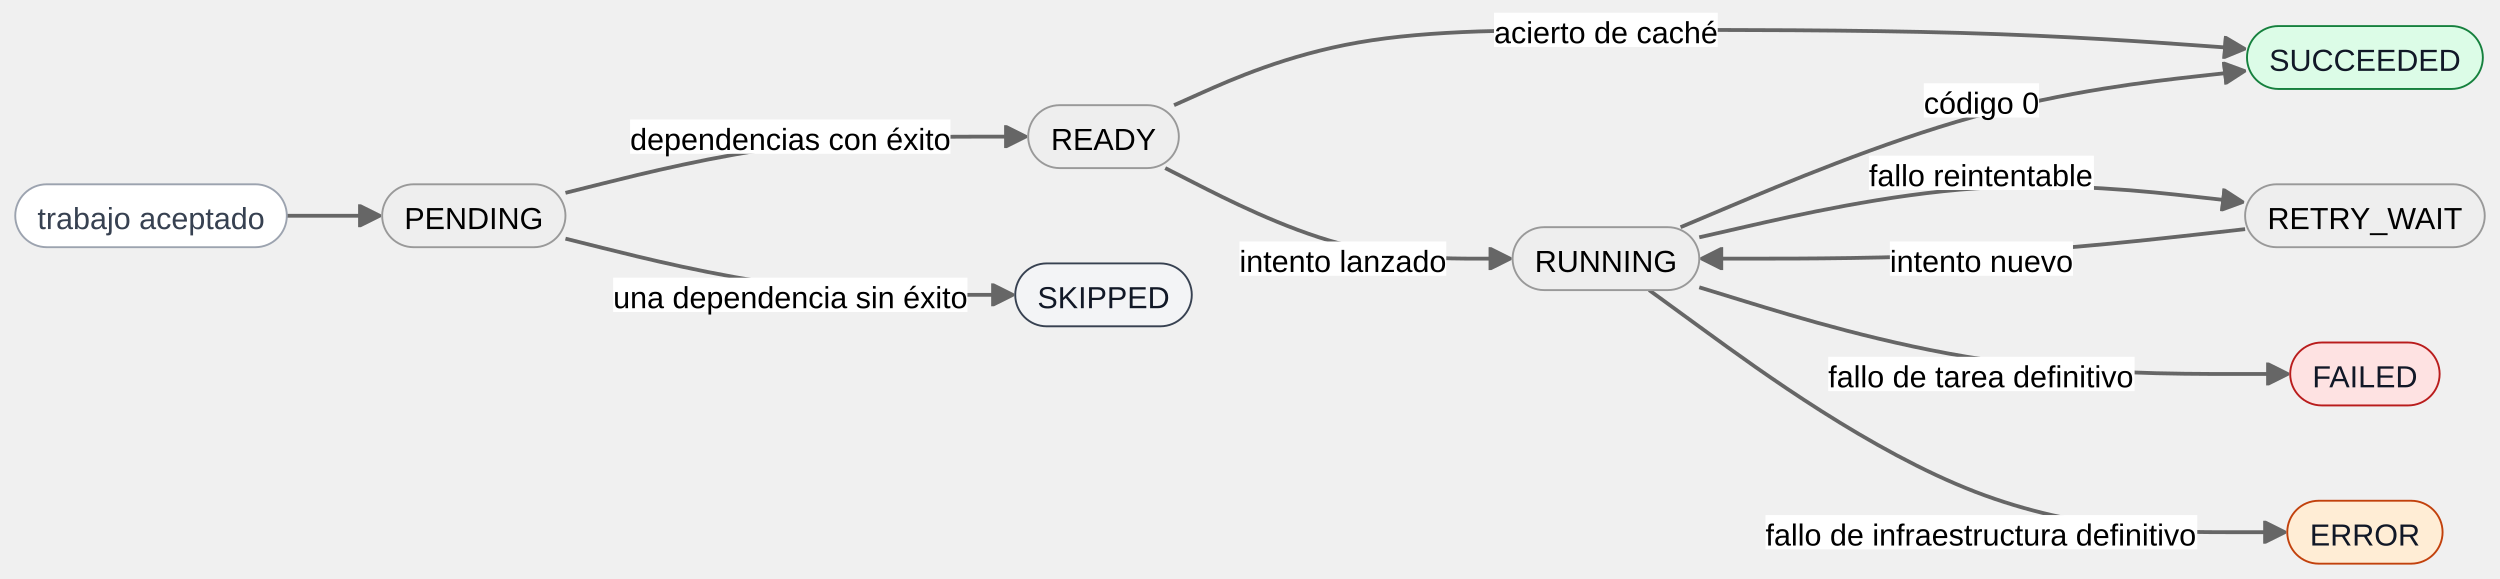
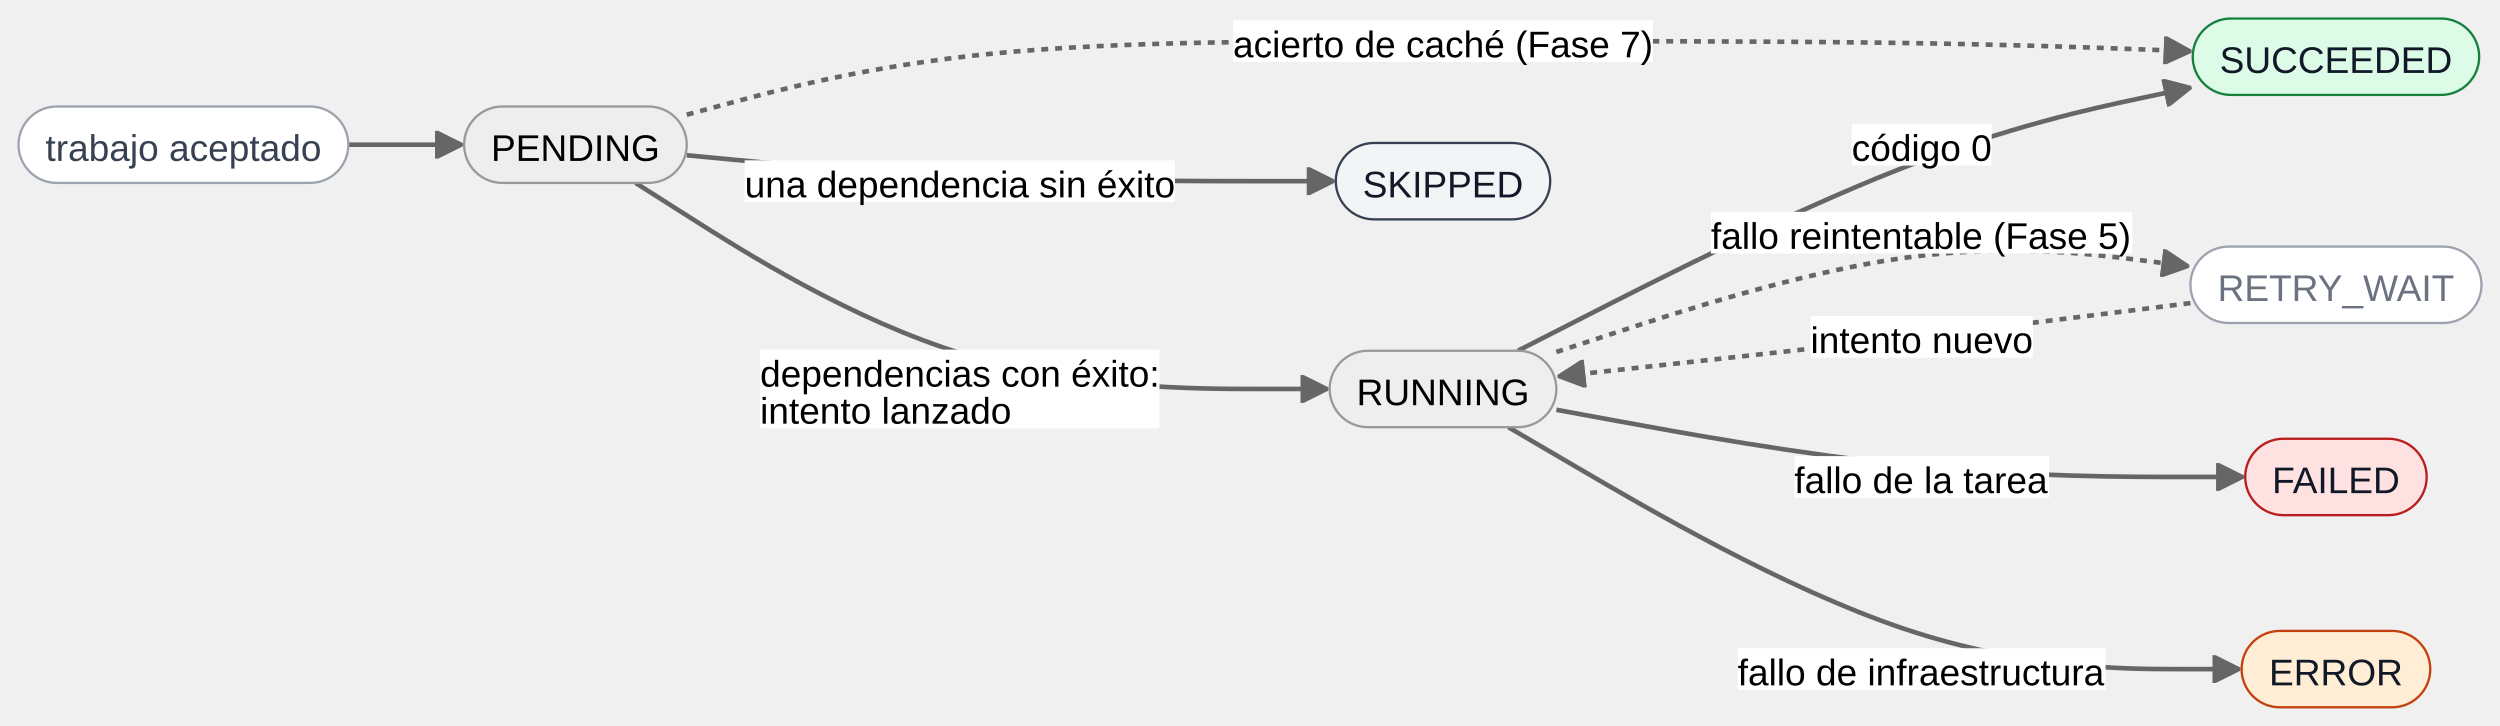
- <svg xmlns="http://www.w3.org/2000/svg" aria-roledescription="flowchart-v2" role="graphics-document document" viewBox="-8 -6.667 1311.378 303.667" height="303.667" width="1311.378" id="d-estados-tarea" style="background-color: rgb(255, 255, 255);">
-   <style>#d-estados-tarea{font-family:Arial,Helvetica,sans-serif;font-size:16px;fill:#000000;}#d-estados-tarea .error-icon{fill:#552222;}#d-estados-tarea .error-text{fill:#552222;stroke:#552222;}#d-estados-tarea .edge-thickness-normal{stroke-width:2px;}#d-estados-tarea .edge-thickness-thick{stroke-width:3.5px;}#d-estados-tarea .edge-pattern-solid{stroke-dasharray:0;}#d-estados-tarea .edge-pattern-dashed{stroke-dasharray:3;}#d-estados-tarea .edge-pattern-dotted{stroke-dasharray:2;}#d-estados-tarea .marker{fill:#666;stroke:#666;}#d-estados-tarea .marker.cross{stroke:#666;}#d-estados-tarea svg{font-family:Arial,Helvetica,sans-serif;font-size:16px;}#d-estados-tarea .label{font-family:Arial,Helvetica,sans-serif;color:#000000;}#d-estados-tarea .cluster-label text{fill:#333;}#d-estados-tarea .cluster-label span,#d-estados-tarea p{color:#333;}#d-estados-tarea .label text,#d-estados-tarea span,#d-estados-tarea p{fill:#000000;color:#000000;}#d-estados-tarea .node rect,#d-estados-tarea .node circle,#d-estados-tarea .node ellipse,#d-estados-tarea .node polygon,#d-estados-tarea .node path{fill:#eee;stroke:#999;stroke-width:1px;}#d-estados-tarea .flowchart-label text{text-anchor:middle;}#d-estados-tarea .node .katex path{fill:#000;stroke:#000;stroke-width:1px;}#d-estados-tarea .node .label{text-align:center;}#d-estados-tarea .node.clickable{cursor:pointer;}#d-estados-tarea .arrowheadPath{fill:#333333;}#d-estados-tarea .edgePath .path{stroke:#666;stroke-width:2.0px;}#d-estados-tarea .flowchart-link{stroke:#666;fill:none;}#d-estados-tarea .edgeLabel{background-color:white;text-align:center;}#d-estados-tarea .edgeLabel rect{opacity:0.5;background-color:white;fill:white;}#d-estados-tarea .labelBkg{background-color:rgba(255, 255, 255, 0.5);}#d-estados-tarea .cluster rect{fill:hsl(0, 0%, 98.922%);stroke:#707070;stroke-width:1px;}#d-estados-tarea .cluster text{fill:#333;}#d-estados-tarea .cluster span,#d-estados-tarea p{color:#333;}#d-estados-tarea div.mermaidTooltip{position:absolute;text-align:center;max-width:200px;padding:2px;font-family:Arial,Helvetica,sans-serif;font-size:12px;background:hsl(-160, 0%, 93.333%);border:1px solid #707070;border-radius:2px;pointer-events:none;z-index:100;}#d-estados-tarea .flowchartTitleText{text-anchor:middle;font-size:18px;fill:#000000;}#d-estados-tarea .edgeLabel rect{opacity:1!important;fill:#ffffff!important;}#d-estados-tarea :root{--mermaid-font-family:Arial,Helvetica,sans-serif;}#d-estados-tarea .ok rect{fill:#dcfce7!important;stroke:#15803d!important;color:#111827!important;}#d-estados-tarea .ok polygon{fill:#dcfce7!important;stroke:#15803d!important;color:#111827!important;}#d-estados-tarea .ok ellipse{fill:#dcfce7!important;stroke:#15803d!important;color:#111827!important;}#d-estados-tarea .ok circle{fill:#dcfce7!important;stroke:#15803d!important;color:#111827!important;}#d-estados-tarea .ok path{fill:#dcfce7!important;stroke:#15803d!important;color:#111827!important;}#d-estados-tarea .ok tspan{fill:#111827!important;}#d-estados-tarea .mal rect{fill:#fee2e2!important;stroke:#b91c1c!important;color:#111827!important;}#d-estados-tarea .mal polygon{fill:#fee2e2!important;stroke:#b91c1c!important;color:#111827!important;}#d-estados-tarea .mal ellipse{fill:#fee2e2!important;stroke:#b91c1c!important;color:#111827!important;}#d-estados-tarea .mal circle{fill:#fee2e2!important;stroke:#b91c1c!important;color:#111827!important;}#d-estados-tarea .mal path{fill:#fee2e2!important;stroke:#b91c1c!important;color:#111827!important;}#d-estados-tarea .mal tspan{fill:#111827!important;}#d-estados-tarea .infra rect{fill:#ffedd5!important;stroke:#c2410c!important;color:#111827!important;}#d-estados-tarea .infra polygon{fill:#ffedd5!important;stroke:#c2410c!important;color:#111827!important;}#d-estados-tarea .infra ellipse{fill:#ffedd5!important;stroke:#c2410c!important;color:#111827!important;}#d-estados-tarea .infra circle{fill:#ffedd5!important;stroke:#c2410c!important;color:#111827!important;}#d-estados-tarea .infra path{fill:#ffedd5!important;stroke:#c2410c!important;color:#111827!important;}#d-estados-tarea .infra tspan{fill:#111827!important;}#d-estados-tarea .omitida rect{fill:#f3f4f6!important;stroke:#374151!important;color:#111827!important;}#d-estados-tarea .omitida polygon{fill:#f3f4f6!important;stroke:#374151!important;color:#111827!important;}#d-estados-tarea .omitida ellipse{fill:#f3f4f6!important;stroke:#374151!important;color:#111827!important;}#d-estados-tarea .omitida circle{fill:#f3f4f6!important;stroke:#374151!important;color:#111827!important;}#d-estados-tarea .omitida path{fill:#f3f4f6!important;stroke:#374151!important;color:#111827!important;}#d-estados-tarea .omitida tspan{fill:#111827!important;}#d-estados-tarea .entrada rect{fill:#ffffff!important;stroke:#9ca3af!important;color:#374151!important;stroke-dasharray:4 3!important;}#d-estados-tarea .entrada polygon{fill:#ffffff!important;stroke:#9ca3af!important;color:#374151!important;stroke-dasharray:4 3!important;}#d-estados-tarea .entrada ellipse{fill:#ffffff!important;stroke:#9ca3af!important;color:#374151!important;stroke-dasharray:4 3!important;}#d-estados-tarea .entrada circle{fill:#ffffff!important;stroke:#9ca3af!important;color:#374151!important;stroke-dasharray:4 3!important;}#d-estados-tarea .entrada path{fill:#ffffff!important;stroke:#9ca3af!important;color:#374151!important;stroke-dasharray:4 3!important;}#d-estados-tarea .entrada tspan{fill:#374151!important;}</style>
+ <svg xmlns="http://www.w3.org/2000/svg" aria-roledescription="flowchart-v2" role="graphics-document document" viewBox="-8 -8 1079.784 313.5" height="313.5" width="1079.784" id="d-estados-tarea" style="background-color: rgb(255, 255, 255);">
+   <style>#d-estados-tarea{font-family:Arial,Helvetica,sans-serif;font-size:16px;fill:#000000;}#d-estados-tarea .error-icon{fill:#552222;}#d-estados-tarea .error-text{fill:#552222;stroke:#552222;}#d-estados-tarea .edge-thickness-normal{stroke-width:2px;}#d-estados-tarea .edge-thickness-thick{stroke-width:3.5px;}#d-estados-tarea .edge-pattern-solid{stroke-dasharray:0;}#d-estados-tarea .edge-pattern-dashed{stroke-dasharray:3;}#d-estados-tarea .edge-pattern-dotted{stroke-dasharray:2;}#d-estados-tarea .marker{fill:#666;stroke:#666;}#d-estados-tarea .marker.cross{stroke:#666;}#d-estados-tarea svg{font-family:Arial,Helvetica,sans-serif;font-size:16px;}#d-estados-tarea .label{font-family:Arial,Helvetica,sans-serif;color:#000000;}#d-estados-tarea .cluster-label text{fill:#333;}#d-estados-tarea .cluster-label span,#d-estados-tarea p{color:#333;}#d-estados-tarea .label text,#d-estados-tarea span,#d-estados-tarea p{fill:#000000;color:#000000;}#d-estados-tarea .node rect,#d-estados-tarea .node circle,#d-estados-tarea .node ellipse,#d-estados-tarea .node polygon,#d-estados-tarea .node path{fill:#eee;stroke:#999;stroke-width:1px;}#d-estados-tarea .flowchart-label text{text-anchor:middle;}#d-estados-tarea .node .katex path{fill:#000;stroke:#000;stroke-width:1px;}#d-estados-tarea .node .label{text-align:center;}#d-estados-tarea .node.clickable{cursor:pointer;}#d-estados-tarea .arrowheadPath{fill:#333333;}#d-estados-tarea .edgePath .path{stroke:#666;stroke-width:2.0px;}#d-estados-tarea .flowchart-link{stroke:#666;fill:none;}#d-estados-tarea .edgeLabel{background-color:white;text-align:center;}#d-estados-tarea .edgeLabel rect{opacity:0.5;background-color:white;fill:white;}#d-estados-tarea .labelBkg{background-color:rgba(255, 255, 255, 0.5);}#d-estados-tarea .cluster rect{fill:hsl(0, 0%, 98.922%);stroke:#707070;stroke-width:1px;}#d-estados-tarea .cluster text{fill:#333;}#d-estados-tarea .cluster span,#d-estados-tarea p{color:#333;}#d-estados-tarea div.mermaidTooltip{position:absolute;text-align:center;max-width:200px;padding:2px;font-family:Arial,Helvetica,sans-serif;font-size:12px;background:hsl(-160, 0%, 93.333%);border:1px solid #707070;border-radius:2px;pointer-events:none;z-index:100;}#d-estados-tarea .flowchartTitleText{text-anchor:middle;font-size:18px;fill:#000000;}#d-estados-tarea .edgeLabel rect{opacity:1!important;fill:#ffffff!important;}#d-estados-tarea :root{--mermaid-font-family:Arial,Helvetica,sans-serif;}#d-estados-tarea .ok rect{fill:#dcfce7!important;stroke:#15803d!important;color:#111827!important;}#d-estados-tarea .ok polygon{fill:#dcfce7!important;stroke:#15803d!important;color:#111827!important;}#d-estados-tarea .ok ellipse{fill:#dcfce7!important;stroke:#15803d!important;color:#111827!important;}#d-estados-tarea .ok circle{fill:#dcfce7!important;stroke:#15803d!important;color:#111827!important;}#d-estados-tarea .ok path{fill:#dcfce7!important;stroke:#15803d!important;color:#111827!important;}#d-estados-tarea .ok tspan{fill:#111827!important;}#d-estados-tarea .mal rect{fill:#fee2e2!important;stroke:#b91c1c!important;color:#111827!important;}#d-estados-tarea .mal polygon{fill:#fee2e2!important;stroke:#b91c1c!important;color:#111827!important;}#d-estados-tarea .mal ellipse{fill:#fee2e2!important;stroke:#b91c1c!important;color:#111827!important;}#d-estados-tarea .mal circle{fill:#fee2e2!important;stroke:#b91c1c!important;color:#111827!important;}#d-estados-tarea .mal path{fill:#fee2e2!important;stroke:#b91c1c!important;color:#111827!important;}#d-estados-tarea .mal tspan{fill:#111827!important;}#d-estados-tarea .infra rect{fill:#ffedd5!important;stroke:#c2410c!important;color:#111827!important;}#d-estados-tarea .infra polygon{fill:#ffedd5!important;stroke:#c2410c!important;color:#111827!important;}#d-estados-tarea .infra ellipse{fill:#ffedd5!important;stroke:#c2410c!important;color:#111827!important;}#d-estados-tarea .infra circle{fill:#ffedd5!important;stroke:#c2410c!important;color:#111827!important;}#d-estados-tarea .infra path{fill:#ffedd5!important;stroke:#c2410c!important;color:#111827!important;}#d-estados-tarea .infra tspan{fill:#111827!important;}#d-estados-tarea .omitida rect{fill:#f3f4f6!important;stroke:#374151!important;color:#111827!important;}#d-estados-tarea .omitida polygon{fill:#f3f4f6!important;stroke:#374151!important;color:#111827!important;}#d-estados-tarea .omitida ellipse{fill:#f3f4f6!important;stroke:#374151!important;color:#111827!important;}#d-estados-tarea .omitida circle{fill:#f3f4f6!important;stroke:#374151!important;color:#111827!important;}#d-estados-tarea .omitida path{fill:#f3f4f6!important;stroke:#374151!important;color:#111827!important;}#d-estados-tarea .omitida tspan{fill:#111827!important;}#d-estados-tarea .previsto rect{fill:#ffffff!important;stroke:#9ca3af!important;color:#6b7280!important;stroke-dasharray:5 4!important;}#d-estados-tarea .previsto polygon{fill:#ffffff!important;stroke:#9ca3af!important;color:#6b7280!important;stroke-dasharray:5 4!important;}#d-estados-tarea .previsto ellipse{fill:#ffffff!important;stroke:#9ca3af!important;color:#6b7280!important;stroke-dasharray:5 4!important;}#d-estados-tarea .previsto circle{fill:#ffffff!important;stroke:#9ca3af!important;color:#6b7280!important;stroke-dasharray:5 4!important;}#d-estados-tarea .previsto path{fill:#ffffff!important;stroke:#9ca3af!important;color:#6b7280!important;stroke-dasharray:5 4!important;}#d-estados-tarea .previsto tspan{fill:#6b7280!important;}#d-estados-tarea .entrada rect{fill:#ffffff!important;stroke:#9ca3af!important;color:#374151!important;stroke-dasharray:4 3!important;}#d-estados-tarea .entrada polygon{fill:#ffffff!important;stroke:#9ca3af!important;color:#374151!important;stroke-dasharray:4 3!important;}#d-estados-tarea .entrada ellipse{fill:#ffffff!important;stroke:#9ca3af!important;color:#374151!important;stroke-dasharray:4 3!important;}#d-estados-tarea .entrada circle{fill:#ffffff!important;stroke:#9ca3af!important;color:#374151!important;stroke-dasharray:4 3!important;}#d-estados-tarea .entrada path{fill:#ffffff!important;stroke:#9ca3af!important;color:#374151!important;stroke-dasharray:4 3!important;}#d-estados-tarea .entrada tspan{fill:#374151!important;}</style>
  <g>
    <marker orient="auto" markerHeight="12" markerWidth="12" markerUnits="userSpaceOnUse" refY="5" refX="6" viewBox="0 0 10 10" class="marker flowchart" id="d-estados-tarea_flowchart-pointEnd">
      <path style="stroke-width: 1; stroke-dasharray: 1, 0;" class="arrowMarkerPath" d="M 0 0 L 10 5 L 0 10 z" />
    </marker>
    <marker orient="auto" markerHeight="12" markerWidth="12" markerUnits="userSpaceOnUse" refY="5" refX="4.5" viewBox="0 0 10 10" class="marker flowchart" id="d-estados-tarea_flowchart-pointStart">
      <path style="stroke-width: 1; stroke-dasharray: 1, 0;" class="arrowMarkerPath" d="M 0 5 L 10 10 L 10 0 z" />
    </marker>
    <marker orient="auto" markerHeight="11" markerWidth="11" markerUnits="userSpaceOnUse" refY="5" refX="11" viewBox="0 0 10 10" class="marker flowchart" id="d-estados-tarea_flowchart-circleEnd">
      <circle style="stroke-width: 1; stroke-dasharray: 1, 0;" class="arrowMarkerPath" r="5" cy="5" cx="5" />
    </marker>
    <marker orient="auto" markerHeight="11" markerWidth="11" markerUnits="userSpaceOnUse" refY="5" refX="-1" viewBox="0 0 10 10" class="marker flowchart" id="d-estados-tarea_flowchart-circleStart">
      <circle style="stroke-width: 1; stroke-dasharray: 1, 0;" class="arrowMarkerPath" r="5" cy="5" cx="5" />
    </marker>
    <marker orient="auto" markerHeight="11" markerWidth="11" markerUnits="userSpaceOnUse" refY="5.2" refX="12" viewBox="0 0 11 11" class="marker cross flowchart" id="d-estados-tarea_flowchart-crossEnd">
      <path style="stroke-width: 2; stroke-dasharray: 1, 0;" class="arrowMarkerPath" d="M 1,1 l 9,9 M 10,1 l -9,9" />
    </marker>
    <marker orient="auto" markerHeight="11" markerWidth="11" markerUnits="userSpaceOnUse" refY="5.2" refX="-1" viewBox="0 0 11 11" class="marker cross flowchart" id="d-estados-tarea_flowchart-crossStart">
      <path style="stroke-width: 2; stroke-dasharray: 1, 0;" class="arrowMarkerPath" d="M 1,1 l 9,9 M 10,1 l -9,9" />
    </marker>
    <g class="root">
      <g class="clusters" />
      <g class="edgePaths">
-         <path marker-end="url(#d-estados-tarea_flowchart-pointEnd)" style="fill:none;" class="edge-thickness-normal edge-pattern-solid flowchart-link LS-inicio LE-PENDING" id="L-inicio-PENDING-0" d="M142.458,106.5L146.625,106.5C150.792,106.5,159.125,106.5,166.575,106.5C174.025,106.5,180.592,106.5,183.875,106.5L187.158,106.5" />
-         <path marker-end="url(#d-estados-tarea_flowchart-pointEnd)" style="fill:none;" class="edge-thickness-normal edge-pattern-solid flowchart-link LS-PENDING LE-READY" id="L-PENDING-READY-0" d="M288.615,94.483L308.275,89.57C327.936,84.656,367.257,74.828,406.826,69.914C446.396,65,486.213,65,506.122,65L526.031,65" />
-         <path marker-end="url(#d-estados-tarea_flowchart-pointEnd)" style="fill:none;" class="edge-thickness-normal edge-pattern-solid flowchart-link LS-PENDING LE-SKIPPED" id="L-PENDING-SKIPPED-0" d="M288.615,118.517L308.275,123.43C327.936,128.344,367.257,138.172,405.695,143.086C444.133,148,481.687,148,500.464,148L519.242,148" />
-         <path marker-end="url(#d-estados-tarea_flowchart-pointEnd)" style="fill:none;" class="edge-thickness-normal edge-pattern-solid flowchart-link LS-READY LE-SUCCEEDED" id="L-READY-SUCCEEDED-0" d="M607.848,48.5L622.61,41.917C637.373,35.333,666.897,22.167,704.654,15.583C742.411,9,788.401,9,844.227,9C900.054,9,965.717,9,1020.881,10.61C1076.046,12.22,1120.711,15.44,1143.044,17.05L1165.376,18.66" />
-         <path marker-end="url(#d-estados-tarea_flowchart-pointEnd)" style="fill:none;" class="edge-thickness-normal edge-pattern-solid flowchart-link LS-READY LE-RUNNING" id="L-READY-RUNNING-0" d="M603.223,81.5L618.756,89.417C634.289,97.333,665.356,113.167,694.841,121.083C724.325,129,752.229,129,766.181,129L780.132,129" />
-         <path marker-end="url(#d-estados-tarea_flowchart-pointEnd)" style="fill:none;" class="edge-thickness-normal edge-pattern-solid flowchart-link LS-RUNNING LE-SUCCEEDED" id="L-RUNNING-SUCCEEDED-0" d="M873.551,112.5L899.856,101.417C926.161,90.333,978.771,68.167,1027.411,54.585C1076.052,41.003,1120.724,36.006,1143.06,33.507L1165.396,31.009" />
-         <path marker-end="url(#d-estados-tarea_flowchart-pointEnd)" style="fill:none;" class="edge-thickness-normal edge-pattern-solid flowchart-link LS-RUNNING LE-RETRY_WAIT" id="L-RUNNING-RETRY_WAIT-0" d="M883.349,117.816L908.021,112.18C932.693,106.544,982.036,95.272,1028.878,92.116C1075.72,88.96,1120.06,93.92,1142.23,96.4L1164.4,98.88" />
-         <path marker-end="url(#d-estados-tarea_flowchart-pointEnd)" style="fill:none;" class="edge-thickness-normal edge-pattern-solid flowchart-link LS-RETRY_WAIT LE-RUNNING" id="L-RETRY_WAIT-RUNNING-0" d="M1169.667,113.531L1146.619,116.109C1123.571,118.687,1077.476,123.844,1030.639,126.422C983.803,129,936.226,129,912.438,129L888.649,129" />
-         <path marker-end="url(#d-estados-tarea_flowchart-pointEnd)" style="fill:none;" class="edge-thickness-normal edge-pattern-solid flowchart-link LS-RUNNING LE-FAILED" id="L-RUNNING-FAILED-0" d="M883.349,144.036L908.021,151.614C932.693,159.191,982.036,174.345,1032.817,181.923C1083.597,189.5,1135.813,189.5,1161.921,189.5L1188.029,189.5" />
-         <path marker-end="url(#d-estados-tarea_flowchart-pointEnd)" style="fill:none;" class="edge-thickness-normal edge-pattern-solid flowchart-link LS-RUNNING LE-ERROR" id="L-RUNNING-ERROR-0" d="M857.041,145.5L886.098,166.667C915.154,187.833,973.267,230.167,1028.174,251.333C1083.081,272.5,1134.783,272.5,1160.633,272.5L1186.484,272.5" />
+         <path marker-end="url(#d-estados-tarea_flowchart-pointEnd)" style="fill:none;" class="edge-thickness-normal edge-pattern-solid flowchart-link LS-inicio LE-PENDING" id="L-inicio-PENDING-0" d="M142.458,54.5L146.625,54.5C150.792,54.5,159.125,54.5,166.575,54.5C174.025,54.5,180.592,54.5,183.875,54.5L187.158,54.5" />
+         <path marker-end="url(#d-estados-tarea_flowchart-pointEnd)" style="fill:none;" class="edge-thickness-normal edge-pattern-solid flowchart-link LS-PENDING LE-RUNNING" id="L-PENDING-RUNNING-0" d="M266.505,71L289.851,85.833C313.196,100.667,359.887,130.333,408.969,145.167C458.051,160,509.524,160,535.26,160L560.997,160" />
+         <path marker-end="url(#d-estados-tarea_flowchart-pointEnd)" style="fill:none;" class="edge-thickness-normal edge-pattern-solid flowchart-link LS-PENDING LE-SKIPPED" id="L-PENDING-SKIPPED-0" d="M288.615,59.06L308.275,60.925C327.936,62.79,367.257,66.52,413.096,68.385C458.935,70.25,511.291,70.25,537.47,70.25L563.648,70.25" />
+         <path marker-end="url(#d-estados-tarea_flowchart-pointEnd)" style="fill:none;stroke-width:2px;stroke-dasharray:3;" class="edge-thickness-normal edge-pattern-dotted flowchart-link LS-PENDING LE-SUCCEEDED" id="L-PENDING-SUCCEEDED-0" d="M288.615,41.542L308.275,36.244C327.936,30.945,367.257,20.347,421.697,15.049C476.137,9.75,545.696,9.75,614.937,9.75C684.177,9.75,753.099,9.75,806.185,10.453C859.272,11.155,896.522,12.561,915.147,13.264L933.773,13.966" />
+         <path marker-end="url(#d-estados-tarea_flowchart-pointEnd)" style="fill:none;" class="edge-thickness-normal edge-pattern-solid flowchart-link LS-RUNNING LE-SUCCEEDED" id="L-RUNNING-SUCCEEDED-0" d="M647.593,143.5L676.664,128.667C705.736,113.833,763.878,84.167,811.594,65.373C859.309,46.58,896.597,38.66,915.241,34.7L933.885,30.74" />
+         <path marker-end="url(#d-estados-tarea_flowchart-pointEnd)" style="fill:none;stroke-width:2px;stroke-dasharray:3;" class="edge-thickness-normal edge-pattern-dotted flowchart-link LS-RUNNING LE-RETRY_WAIT" id="L-RUNNING-RETRY_WAIT-0" d="M664.214,144.017L690.515,135.431C716.816,126.845,769.418,109.672,814.185,103.408C858.952,97.145,895.883,101.789,914.349,104.111L932.814,106.434" />
+         <path marker-end="url(#d-estados-tarea_flowchart-pointEnd)" style="fill:none;stroke-width:2px;stroke-dasharray:3;" class="edge-thickness-normal edge-pattern-dotted flowchart-link LS-RETRY_WAIT LE-RUNNING" id="L-RETRY_WAIT-RUNNING-0" d="M938.073,122.905L918.731,125.337C899.389,127.77,860.705,132.635,815.94,137.834C771.175,143.033,720.329,148.566,694.906,151.333L669.482,154.099" />
+         <path marker-end="url(#d-estados-tarea_flowchart-pointEnd)" style="fill:none;" class="edge-thickness-normal edge-pattern-solid flowchart-link LS-RUNNING LE-FAILED" id="L-RUNNING-FAILED-0" d="M664.214,168.998L690.515,173.831C716.816,178.665,769.418,188.333,818.122,193.166C866.826,198,911.631,198,934.033,198L956.436,198" />
+         <path marker-end="url(#d-estados-tarea_flowchart-pointEnd)" style="fill:none;" class="edge-thickness-normal edge-pattern-solid flowchart-link LS-RUNNING LE-ERROR" id="L-RUNNING-ERROR-0" d="M643.451,176.5L673.212,193.917C702.974,211.333,762.497,246.167,814.404,263.583C866.311,281,910.6,281,932.745,281L954.89,281" />
      </g>
      <g class="edgeLabels">
        <g class="edgeLabel">
          <g transform="translate(0, 0)" class="label">
            <rect height="0" width="0" ry="0" rx="0" />
            <text style="">
              <tspan class="row" x="0" dy="1em" xml:space="preserve" />
            </text>
          </g>
        </g>
-         <g transform="translate(406.5781, 65)" class="edgeLabel">
-           <g transform="translate(-84.0625, -9)" class="label">
-             <rect height="18.001" width="168.068" ry="0" rx="0" />
+         <g transform="translate(406.5781, 160)" class="edgeLabel">
+           <g transform="translate(-86.28646, -17)" class="label">
+             <rect height="34" width="172.5" ry="0" rx="0" />
            <text style="">
-               <tspan class="row" x="0" dy="1em" xml:space="preserve">dependencias con éxito</tspan>
+               <tspan class="row" x="0" dy="1em" xml:space="preserve">dependencias con éxito:</tspan>
+               <tspan class="row" x="0" dy="1em" xml:space="preserve">intento lanzado</tspan>
            </text>
          </g>
        </g>
-         <g transform="translate(406.5781, 148)" class="edgeLabel">
+         <g transform="translate(406.5781, 70.25)" class="edgeLabel">
          <g transform="translate(-92.96355, -9)" class="label">
-             <rect height="18.001" width="185.861" ry="0" rx="0" />
+             <rect height="18" width="185.855" ry="0" rx="0" />
            <text style="">
              <tspan class="row" x="0" dy="1em" xml:space="preserve">una dependencia sin éxito</tspan>
            </text>
          </g>
        </g>
-         <g transform="translate(834.3906, 9)" class="edgeLabel">
-           <g transform="translate(-58.70312, -9)" class="label">
-             <rect height="18.001" width="117.369" ry="0" rx="0" />
+         <g transform="translate(615.2552, 9.75)" class="edgeLabel">
+           <g transform="translate(-90.71355, -9)" class="label">
+             <rect height="18" width="181.355" ry="0" rx="0" />
            <text style="">
-               <tspan class="row" x="0" dy="1em" xml:space="preserve">acierto de caché</tspan>
+               <tspan class="row" x="0" dy="1em" xml:space="preserve">acierto de caché (Fase 7)</tspan>
            </text>
          </g>
        </g>
-         <g transform="translate(696.4219, 129)" class="edgeLabel">
-           <g transform="translate(-54.26562, -9)" class="label">
-             <rect height="18.001" width="108.493" ry="0" rx="0" />
-             <text style="">
-               <tspan class="row" x="0" dy="1em" xml:space="preserve">intento lanzado</tspan>
-             </text>
-           </g>
-         </g>
-         <g transform="translate(1031.38, 46)" class="edgeLabel">
+         <g transform="translate(822.0209, 54.5)" class="edgeLabel">
          <g transform="translate(-30.25, -9)" class="label">
-             <rect height="18.001" width="60.471" ry="0" rx="0" />
+             <rect height="18" width="60.469" ry="0" rx="0" />
            <text style="">
              <tspan class="row" x="0" dy="1em" xml:space="preserve">código 0</tspan>
            </text>
          </g>
        </g>
-         <g transform="translate(1031.38, 84)" class="edgeLabel">
-           <g transform="translate(-59.04167, -9)" class="label">
-             <rect height="18.001" width="118.046" ry="0" rx="0" />
+         <g transform="translate(822.0209, 92.5)" class="edgeLabel">
+           <g transform="translate(-91.05209, -9)" class="label">
+             <rect height="18" width="182.028" ry="0" rx="0" />
            <text style="">
-               <tspan class="row" x="0" dy="1em" xml:space="preserve">fallo reintentable</tspan>
+               <tspan class="row" x="0" dy="1em" xml:space="preserve">fallo reintentable (Fase 5)</tspan>
            </text>
          </g>
        </g>
-         <g transform="translate(1031.38, 129)" class="edgeLabel">
+         <g transform="translate(822.0209, 137.5)" class="edgeLabel">
          <g transform="translate(-48.04167, -9)" class="label">
-             <rect height="18.001" width="96.045" ry="0" rx="0" />
+             <rect height="18" width="96.042" ry="0" rx="0" />
            <text style="">
              <tspan class="row" x="0" dy="1em" xml:space="preserve">intento nuevo</tspan>
            </text>
          </g>
        </g>
-         <g transform="translate(1031.38, 189.5)" class="edgeLabel">
-           <g transform="translate(-80.38542, -9)" class="label">
-             <rect height="18.001" width="160.714" ry="0" rx="0" />
+         <g transform="translate(822.0209, 198)" class="edgeLabel">
+           <g transform="translate(-55.03646, -9)" class="label">
+             <rect height="18" width="110.032" ry="0" rx="0" />
            <text style="">
-               <tspan class="row" x="0" dy="1em" xml:space="preserve">fallo de tarea definitivo</tspan>
+               <tspan class="row" x="0" dy="1em" xml:space="preserve">fallo de la tarea</tspan>
            </text>
          </g>
        </g>
-         <g transform="translate(1031.38, 272.5)" class="edgeLabel">
-           <g transform="translate(-113.2865, -9)" class="label">
-             <rect height="18.001" width="226.487" ry="0" rx="0" />
+         <g transform="translate(822.0209, 281)" class="edgeLabel">
+           <g transform="translate(-79.48959, -9)" class="label">
+             <rect height="18" width="158.907" ry="0" rx="0" />
            <text style="">
-               <tspan class="row" x="0" dy="1em" xml:space="preserve">fallo de infraestructura definitivo</tspan>
+               <tspan class="row" x="0" dy="1em" xml:space="preserve">fallo de infraestructura</tspan>
            </text>
          </g>
        </g>
      </g>
      <g class="nodes">
-         <g transform="translate(71.22916, 106.5)" data-id="inicio" data-node="true" id="flowchart-inicio-81" class="node default entrada flowchart-label">
+         <g transform="translate(71.22916, 54.5)" data-id="inicio" data-node="true" id="flowchart-inicio-85" class="node default entrada flowchart-label">
          <rect height="33" width="142.458" y="-16.5" x="-71.229" ry="16.5" rx="16.5" style="" />
          <g transform="translate(0, -9)" style="" class="label">
            <rect />
            <text style="">
              <tspan class="row" x="0" dy="1em" xml:space="preserve">trabajo aceptado</tspan>
            </text>
          </g>
        </g>
-         <g transform="translate(240.5365, 106.5)" data-id="PENDING" data-node="true" id="flowchart-PENDING-82" class="node default default flowchart-label">
+         <g transform="translate(240.5365, 54.5)" data-id="PENDING" data-node="true" id="flowchart-PENDING-86" class="node default default flowchart-label">
          <rect height="33" width="96.156" y="-16.5" x="-48.078" ry="16.5" rx="16.5" style="" />
          <g transform="translate(0, -9)" style="" class="label">
            <rect />
            <text style="">
              <tspan class="row" x="0" dy="1em" xml:space="preserve">PENDING</tspan>
            </text>
          </g>
        </g>
-         <g transform="translate(570.849, 65)" data-id="READY" data-node="true" id="flowchart-READY-83" class="node default default flowchart-label">
-           <rect height="33" width="79.036" y="-16.5" x="-39.518" ry="16.5" rx="16.5" style="" />
-           <g transform="translate(0, -9)" style="" class="label">
-             <rect />
-             <text style="">
-               <tspan class="row" x="0" dy="1em" xml:space="preserve">READY</tspan>
-             </text>
-           </g>
-         </g>
-         <g transform="translate(834.3906, 129)" data-id="RUNNING" data-node="true" id="flowchart-RUNNING-84" class="node default default flowchart-label">
+         <g transform="translate(615.2552, 160)" data-id="RUNNING" data-node="true" id="flowchart-RUNNING-87" class="node default default flowchart-label">
          <rect height="33" width="97.917" y="-16.5" x="-48.958" ry="16.5" rx="16.5" style="" />
          <g transform="translate(0, -9)" style="" class="label">
            <rect />
            <text style="">
              <tspan class="row" x="0" dy="1em" xml:space="preserve">RUNNING</tspan>
            </text>
          </g>
        </g>
-         <g transform="translate(1232.522, 106.5)" data-id="RETRY_WAIT" data-node="true" id="flowchart-RETRY_WAIT-85" class="node default default flowchart-label">
+         <g transform="translate(1000.928, 115)" data-id="RETRY_WAIT" data-node="true" id="flowchart-RETRY_WAIT-88" class="node default previsto flowchart-label">
          <rect height="33" width="125.711" y="-16.5" x="-62.855" ry="16.5" rx="16.5" style="" />
          <g transform="translate(0, -9)" style="" class="label">
            <rect />
            <text style="">
              <tspan class="row" x="0" dy="1em" xml:space="preserve">RETRY_WAIT</tspan>
            </text>
          </g>
        </g>
-         <g transform="translate(1232.522, 23.5)" data-id="SUCCEEDED" data-node="true" id="flowchart-SUCCEEDED-86" class="node default ok flowchart-label">
+         <g transform="translate(1000.928, 16.5)" data-id="SUCCEEDED" data-node="true" id="flowchart-SUCCEEDED-89" class="node default ok flowchart-label">
          <rect height="33" width="123.719" y="-16.5" x="-61.859" ry="16.5" rx="16.5" style="" />
          <g transform="translate(0, -9)" style="" class="label">
            <rect />
            <text style="">
              <tspan class="row" x="0" dy="1em" xml:space="preserve">SUCCEEDED</tspan>
            </text>
          </g>
        </g>
-         <g transform="translate(1232.522, 189.5)" data-id="FAILED" data-node="true" id="flowchart-FAILED-87" class="node default mal flowchart-label">
+         <g transform="translate(1000.928, 198)" data-id="FAILED" data-node="true" id="flowchart-FAILED-90" class="node default mal flowchart-label">
          <rect height="33" width="78.385" y="-16.5" x="-39.193" ry="16.5" rx="16.5" style="" />
          <g transform="translate(0, -9)" style="" class="label">
            <rect />
            <text style="">
              <tspan class="row" x="0" dy="1em" xml:space="preserve">FAILED</tspan>
            </text>
          </g>
        </g>
-         <g transform="translate(1232.522, 272.5)" data-id="ERROR" data-node="true" id="flowchart-ERROR-88" class="node default infra flowchart-label">
+         <g transform="translate(1000.928, 281)" data-id="ERROR" data-node="true" id="flowchart-ERROR-91" class="node default infra flowchart-label">
          <rect height="33" width="81.477" y="-16.5" x="-40.738" ry="16.5" rx="16.5" style="" />
          <g transform="translate(0, -9)" style="" class="label">
            <rect />
            <text style="">
              <tspan class="row" x="0" dy="1em" xml:space="preserve">ERROR</tspan>
            </text>
          </g>
        </g>
-         <g transform="translate(570.849, 148)" data-id="SKIPPED" data-node="true" id="flowchart-SKIPPED-89" class="node default omitida flowchart-label">
+         <g transform="translate(615.2552, 70.25)" data-id="SKIPPED" data-node="true" id="flowchart-SKIPPED-92" class="node default omitida flowchart-label">
          <rect height="33" width="92.615" y="-16.5" x="-46.307" ry="16.5" rx="16.5" style="" />
          <g transform="translate(0, -9)" style="" class="label">
            <rect />
            <text style="">
              <tspan class="row" x="0" dy="1em" xml:space="preserve">SKIPPED</tspan>
            </text>
          </g>
        </g>
      </g>
    </g>
  </g>
</svg>
